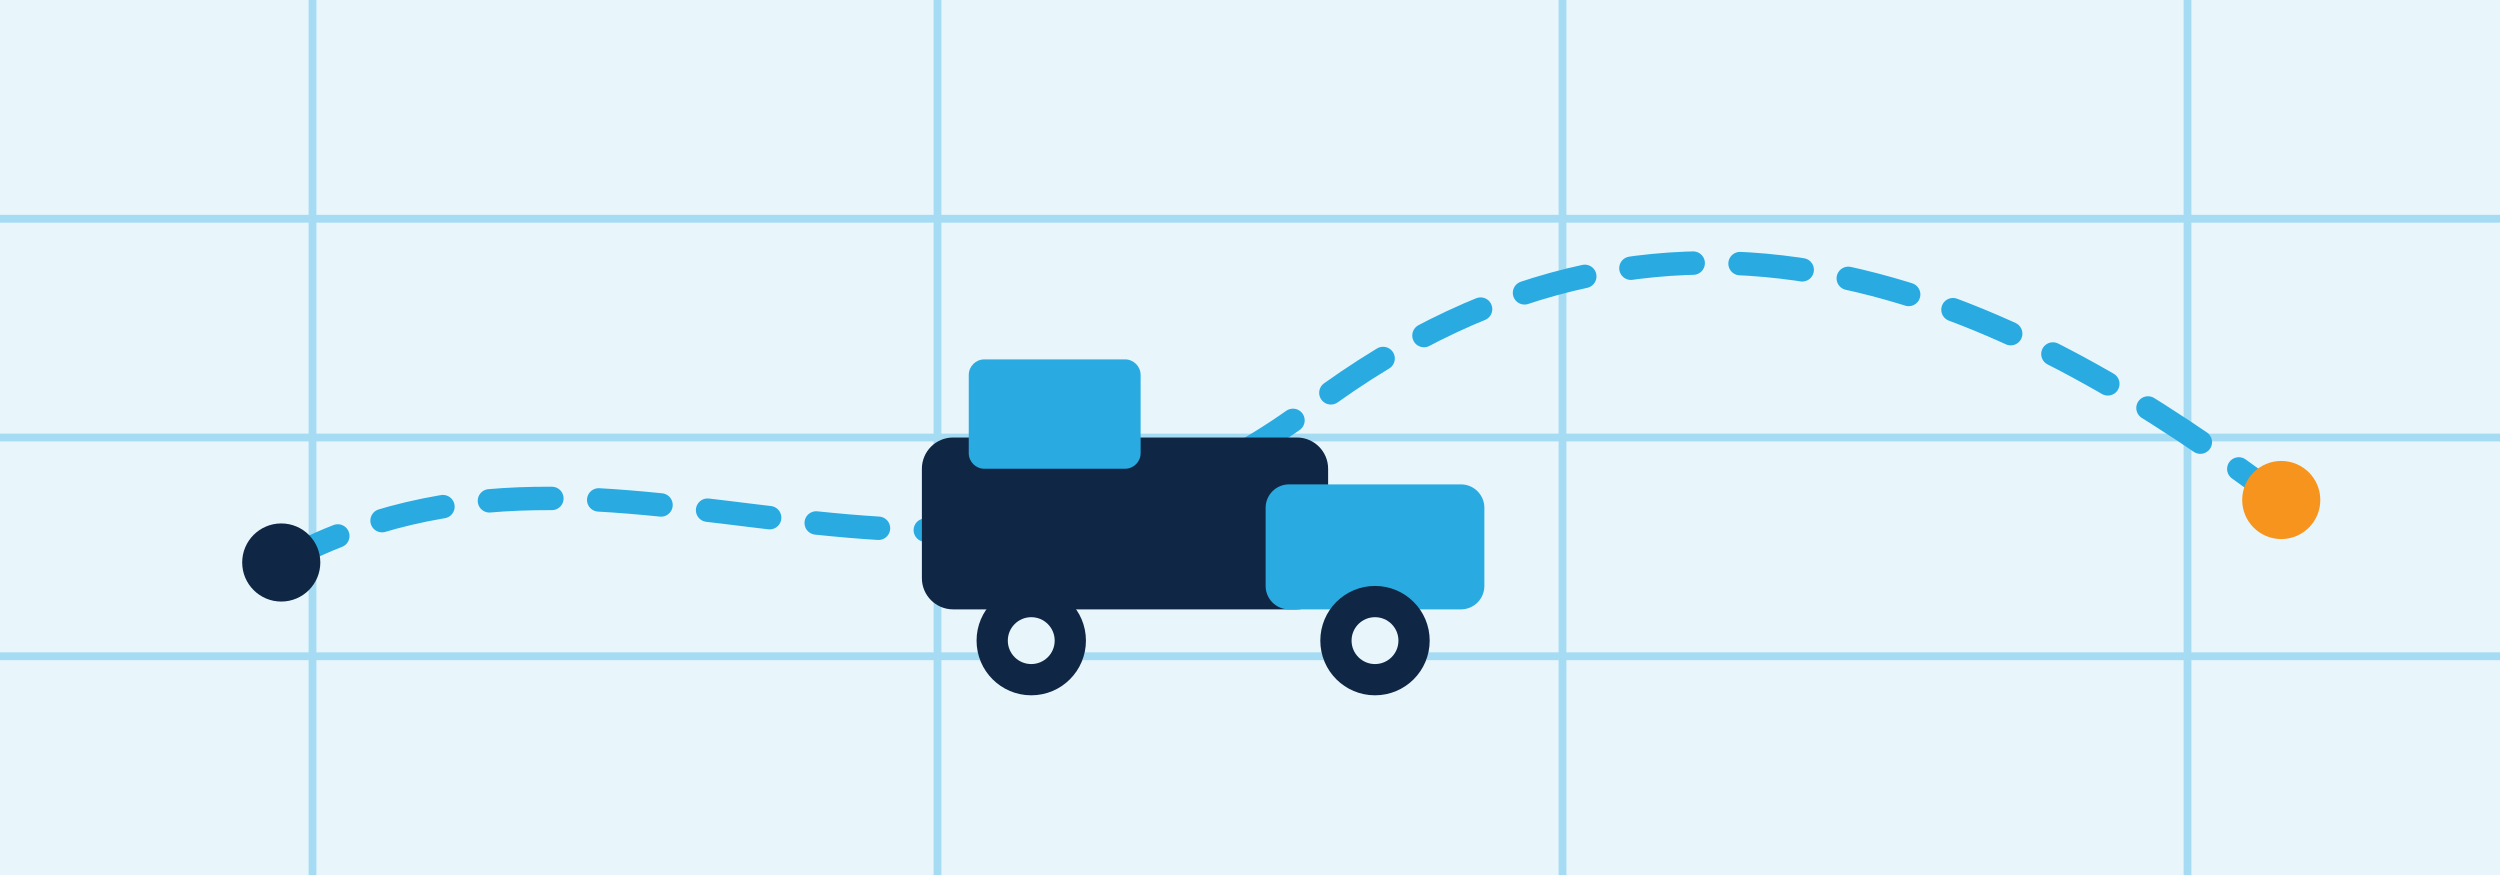
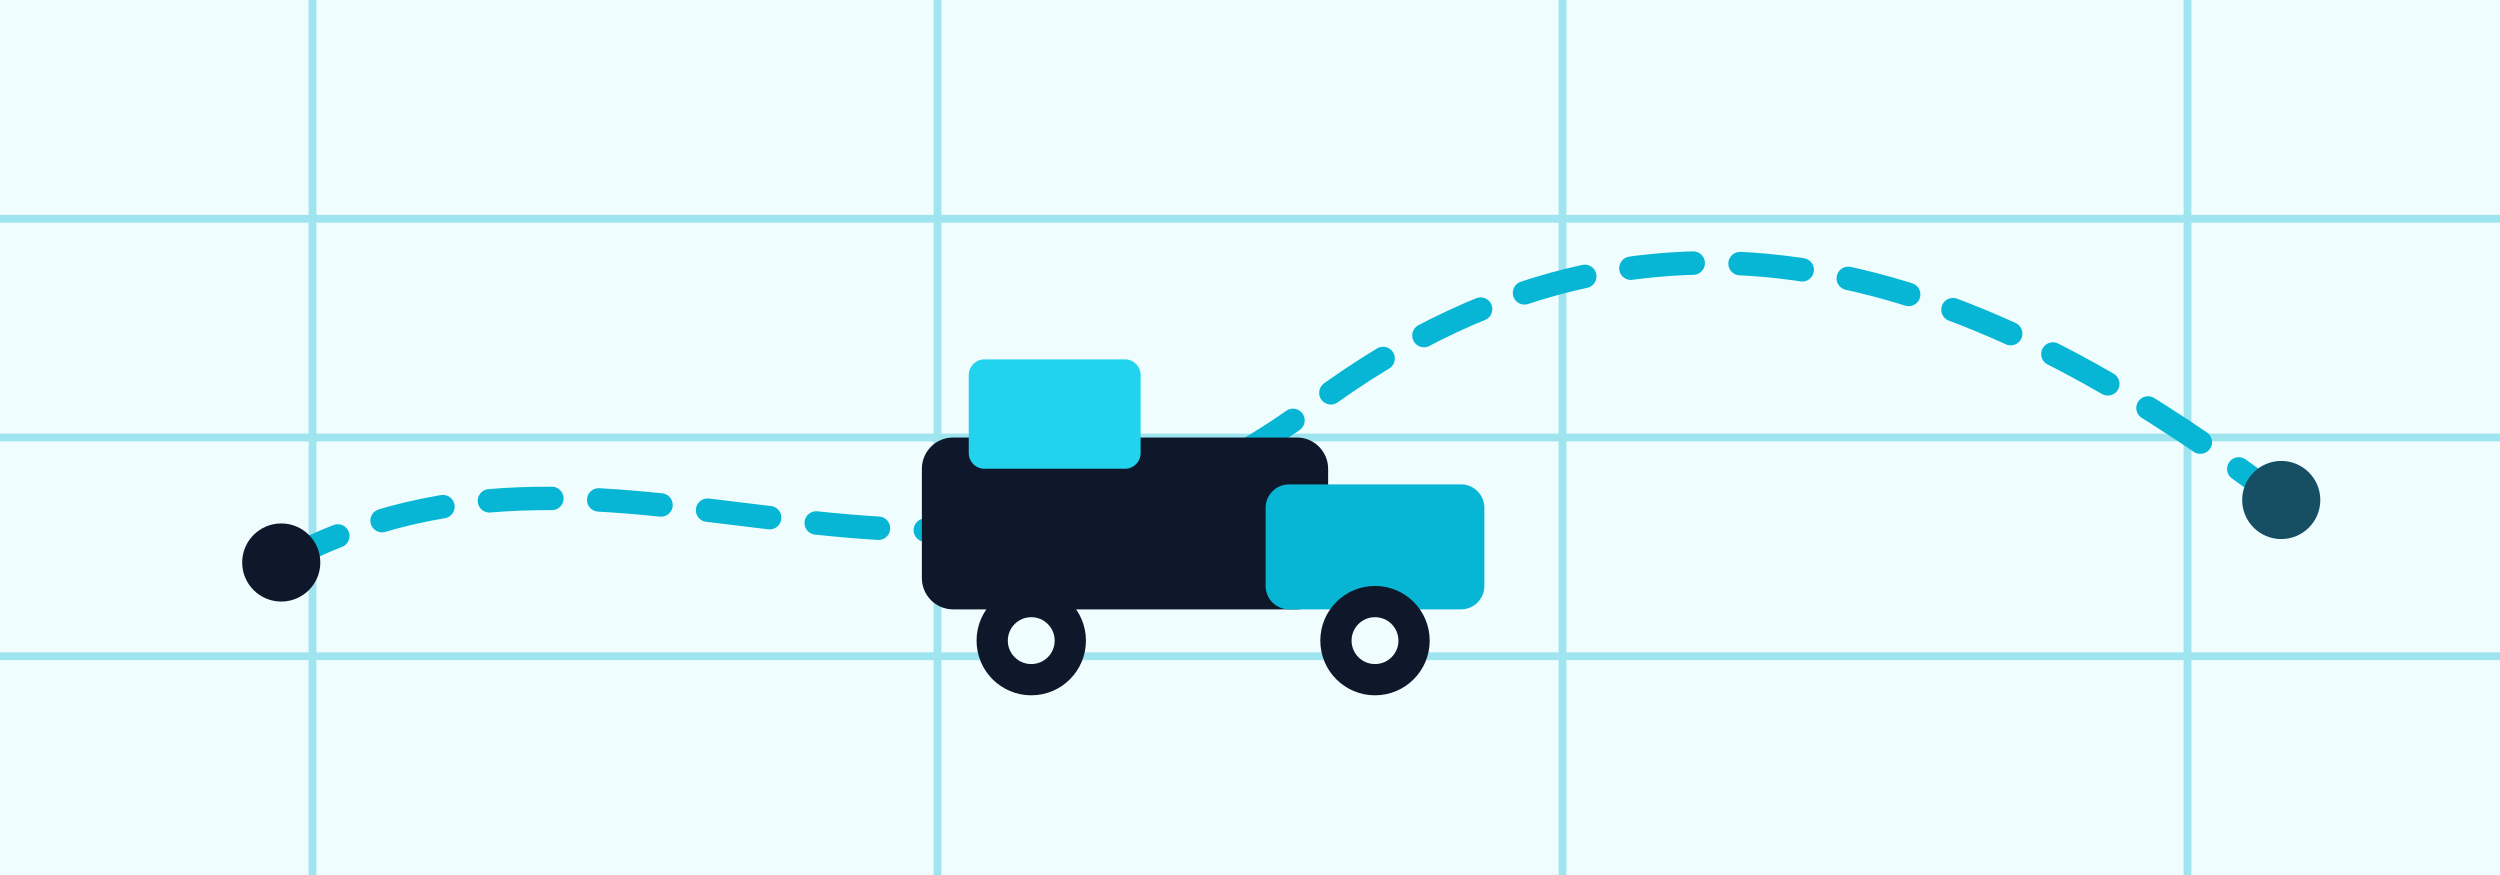
<svg xmlns="http://www.w3.org/2000/svg" viewBox="0 0 320 112" fill="none" aria-hidden="true">
-   <rect width="320" height="112" fill="#E8F6FC" />
-   <g opacity="0.35" stroke="#29ABE2" stroke-width="1">
+   <rect width="320" height="112" fill="#F0FDFF" />
+   <g opacity="0.35" stroke="#06B6D4" stroke-width="1">
    <path d="M0 28h320M0 56h320M0 84h320" />
    <path d="M40 0v112M120 0v112M200 0v112M280 0v112" />
  </g>
-   <path d="M36 72 C80 48, 120 88, 168 52 S260 40, 292 64" stroke="#29ABE2" stroke-width="3" stroke-dasharray="8 6" stroke-linecap="round" />
-   <circle cx="36" cy="72" r="5" fill="#0F2744" />
-   <circle cx="292" cy="64" r="5" fill="#F7941D" />
+   <path d="M36 72 C80 48, 120 88, 168 52 S260 40, 292 64" stroke="#06B6D4" stroke-width="3" stroke-dasharray="8 6" stroke-linecap="round" />
+   <circle cx="36" cy="72" r="5" fill="#0F172A" />
+   <circle cx="292" cy="64" r="5" fill="#164E63" />
  <g transform="translate(118 38)">
-     <rect x="0" y="18" width="52" height="22" rx="4" fill="#0F2744" />
-     <rect x="44" y="24" width="28" height="16" rx="3" fill="#29ABE2" />
-     <rect x="6" y="8" width="22" height="14" rx="2" fill="#29ABE2" />
-     <circle cx="14" cy="44" r="7" fill="#0F2744" />
-     <circle cx="14" cy="44" r="3" fill="#E8F6FC" />
-     <circle cx="58" cy="44" r="7" fill="#0F2744" />
-     <circle cx="58" cy="44" r="3" fill="#E8F6FC" />
+     <rect x="0" y="18" width="52" height="22" rx="4" fill="#0F172A" />
+     <rect x="44" y="24" width="28" height="16" rx="3" fill="#06B6D4" />
+     <rect x="6" y="8" width="22" height="14" rx="2" fill="#22D3EE" />
+     <circle cx="14" cy="44" r="7" fill="#0F172A" />
+     <circle cx="14" cy="44" r="3" fill="#F0FDFF" />
+     <circle cx="58" cy="44" r="7" fill="#0F172A" />
+     <circle cx="58" cy="44" r="3" fill="#F0FDFF" />
  </g>
</svg>
